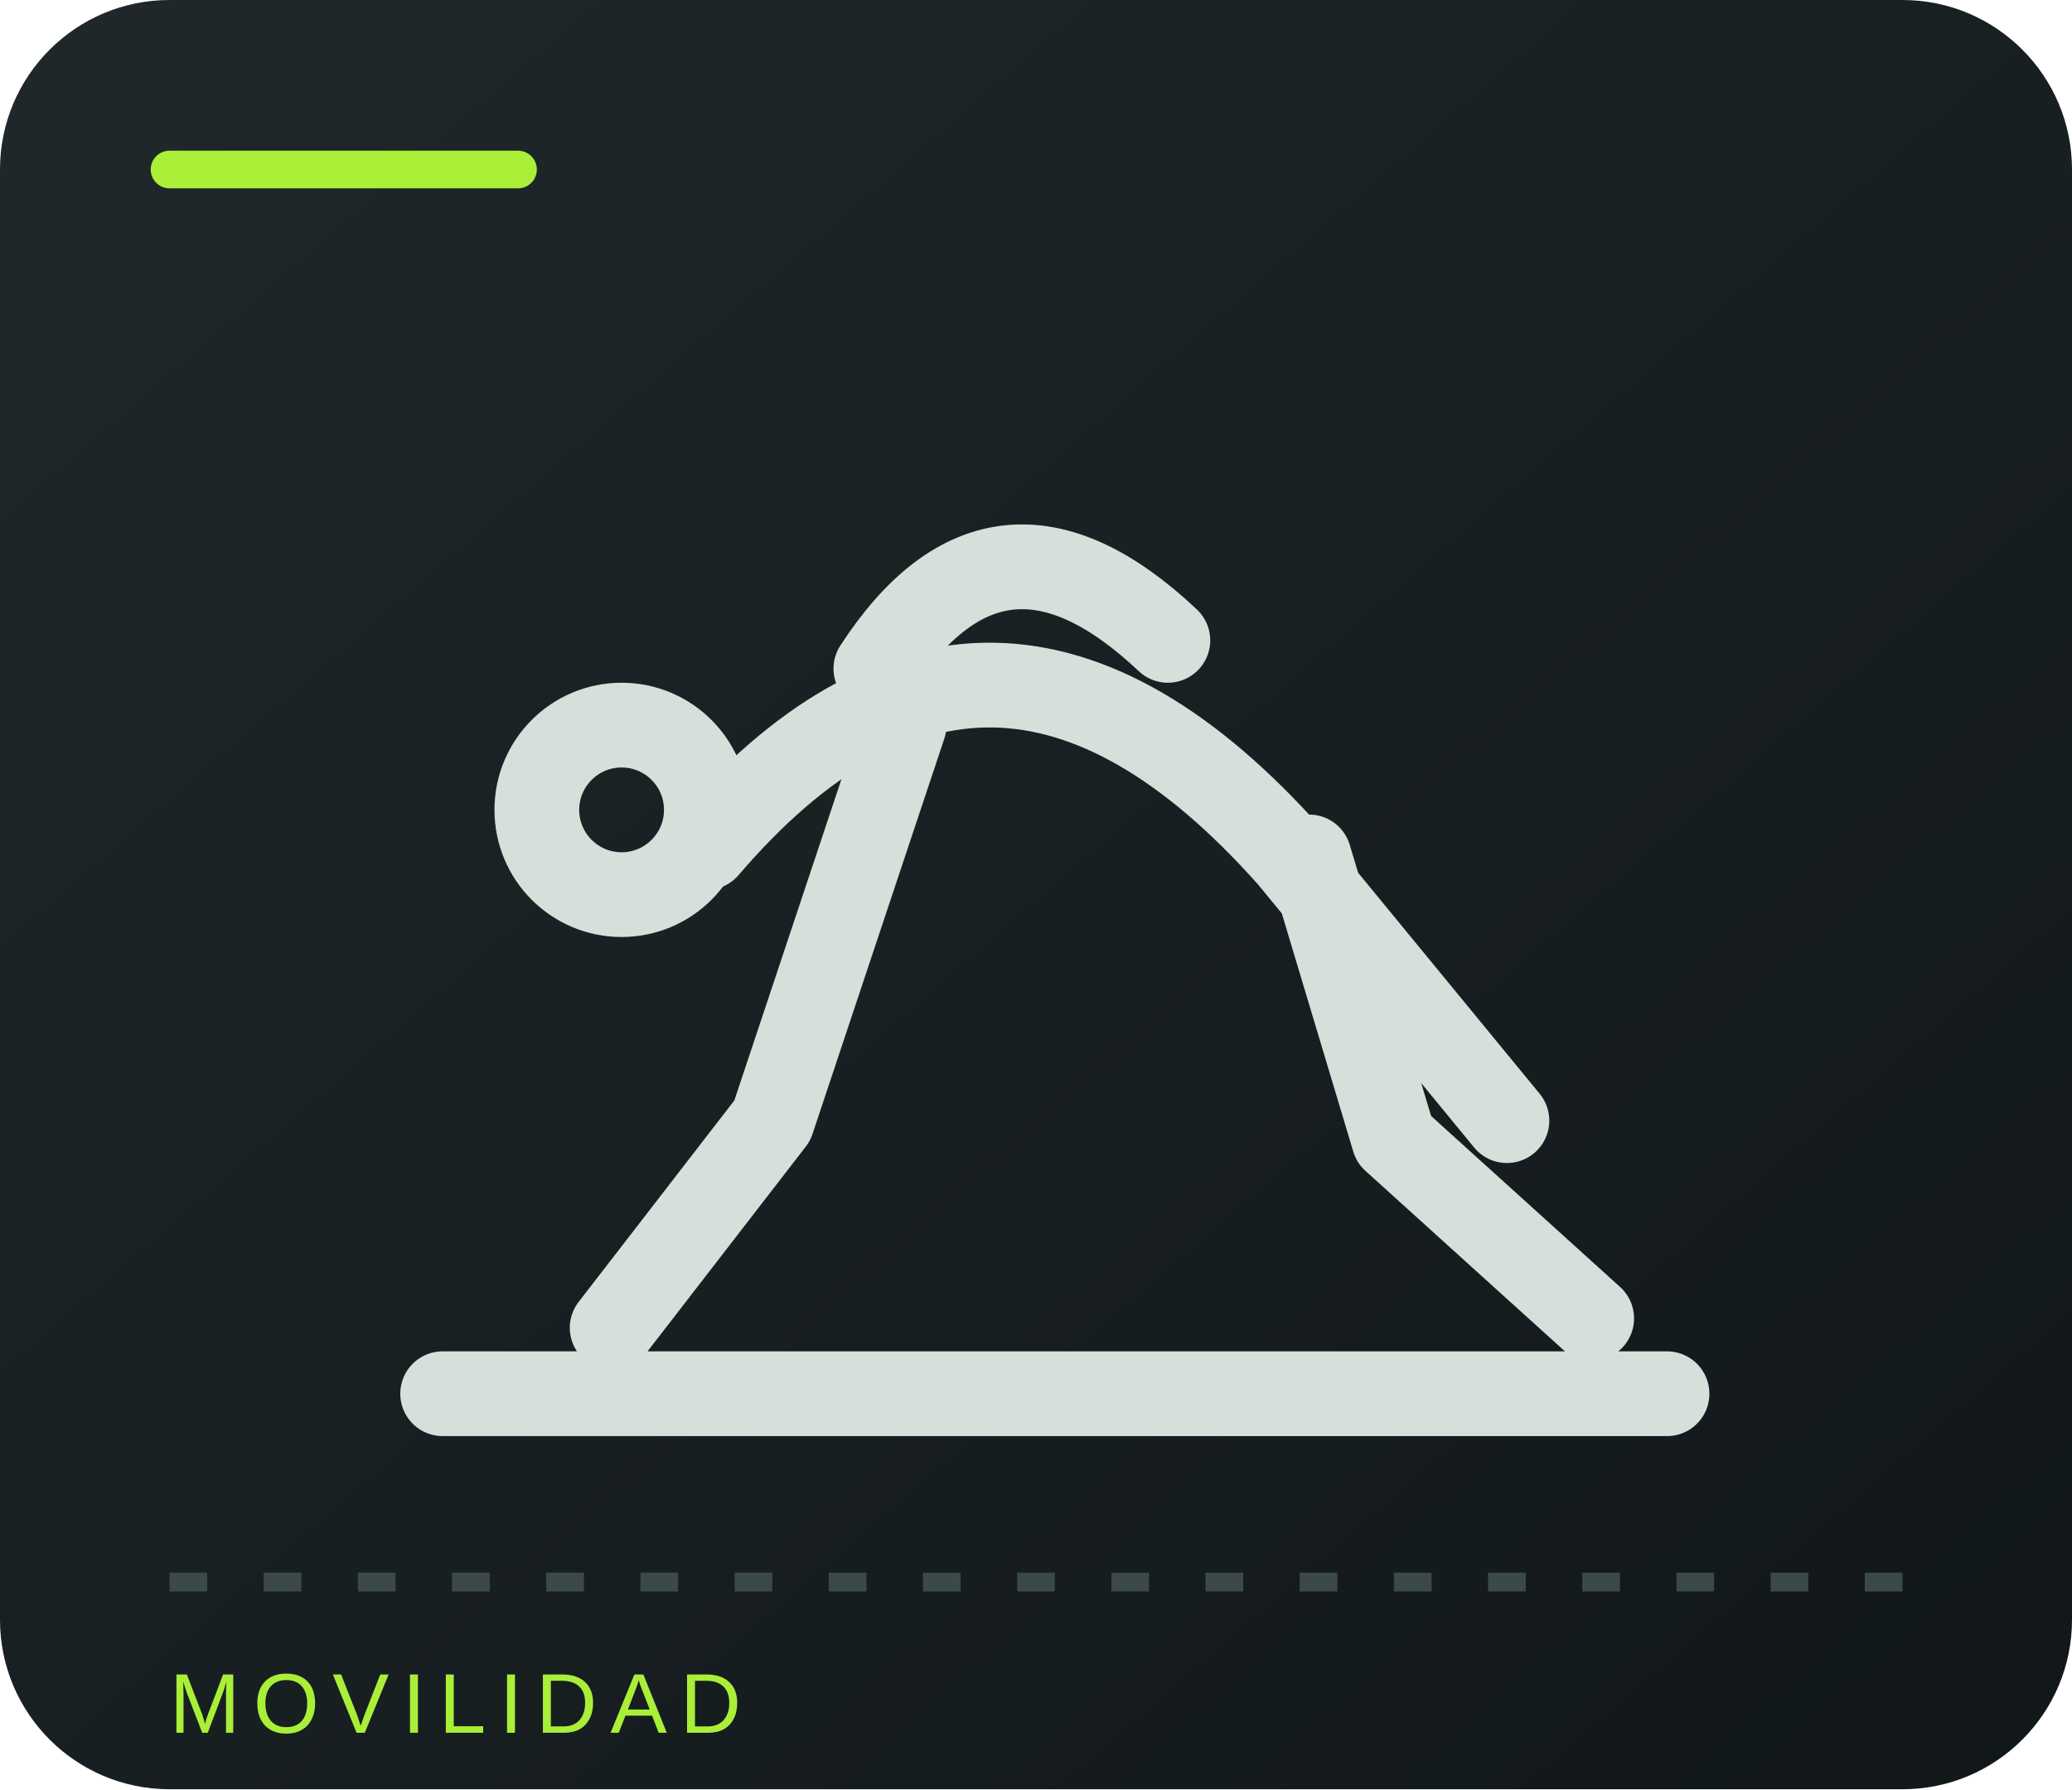
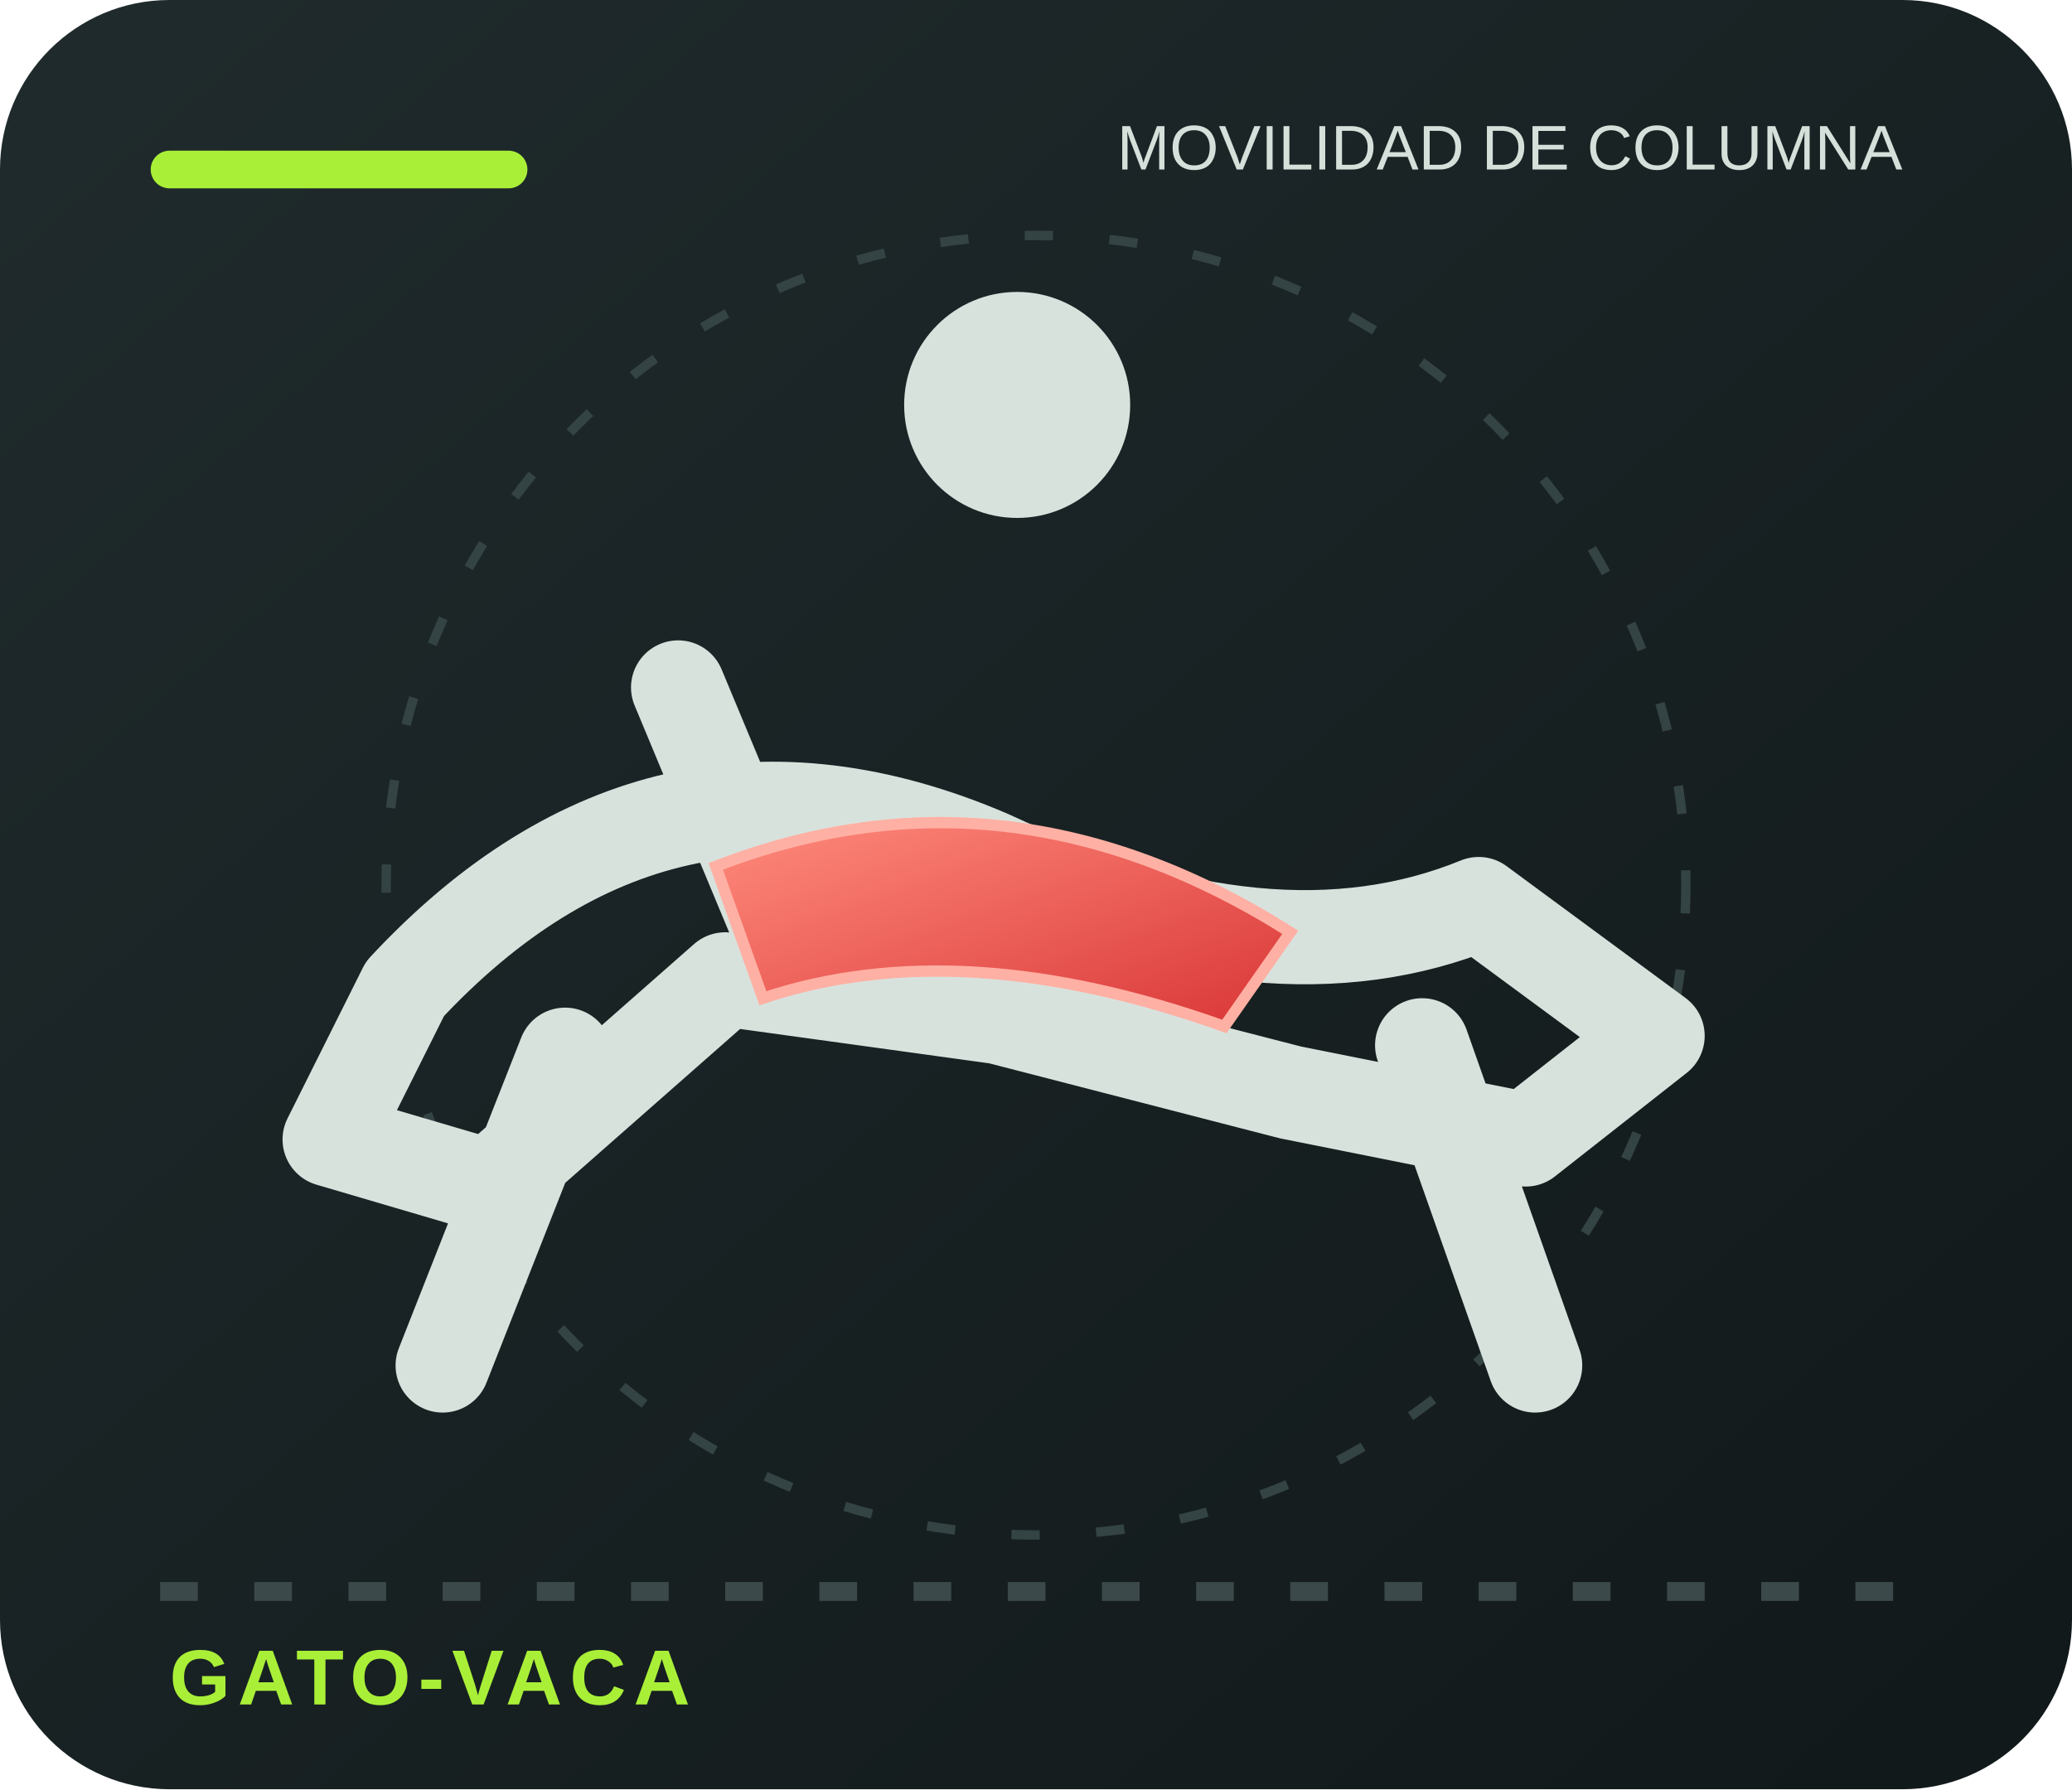
- <svg xmlns="http://www.w3.org/2000/svg" viewBox="0 0 220 190" role="img" aria-label="Ilustración de Gato-vaca">
+ <svg xmlns="http://www.w3.org/2000/svg" viewBox="0 0 220 190" role="img" aria-label="Ilustración anatómica de GATO-VACA">
  <defs>
    <linearGradient id="bg" x1="0" y1="0" x2="1" y2="1">
-       <stop stop-color="#20282b" />
-       <stop offset="1" stop-color="#111719" />
+       <stop stop-color="#202b2d" />
+       <stop offset="1" stop-color="#111819" />
+     </linearGradient>
+     <linearGradient id="muscle" x1="0" y1="0" x2="1" y2="1">
+       <stop stop-color="#ff8b7d" />
+       <stop offset="1" stop-color="#d93636" />
    </linearGradient>
  </defs>
  <rect width="220" height="190" rx="18" fill="url(#bg)" />
-   <path d="M18 168 H202" stroke="#3b494a" stroke-width="2" stroke-dasharray="4 6" />
-   <g fill="none" stroke="#d5e0da" stroke-width="9" stroke-linecap="round" stroke-linejoin="round">
-     <circle cx="66" cy="86" r="9" />
-     <path d="M75 90 Q105 55 137 91 L160 119 M96 77 L82 119 L65 141 M139 91 L148 121 L169 140 M47 148 H177 M93 71 Q106 51 124 68" />
+   <circle cx="110" cy="94" r="69" fill="none" stroke="#344344" stroke-width="1" stroke-dasharray="3 6" />
+   <path d="M17 169H203" stroke="#3b494a" stroke-width="2" stroke-dasharray="4 6" />
+   <g fill="none" stroke="#d8e2dd" stroke-width="10" stroke-linecap="round" stroke-linejoin="round">
+     <circle cx="108" cy="43" r="12" fill="#d8e2dd" stroke="none" />
+     <path d="M43 105 Q70 76 105 91 Q135 105 157 96 L176 110 L162 121 L137 116 L106 108 L77 104 L52 126 L35 121 Z M60 112L47 145M151 111L163 145M82 97L72 73" />
  </g>
-   <path d="M18 18 H55" stroke="#a9ef38" stroke-width="4" stroke-linecap="round" />
-   <text x="18" y="184" fill="#a9ef38" font-size="9" font-family="Arial,sans-serif" letter-spacing="1.4">MOVILIDAD</text>
+   <g fill="url(#muscle)" stroke="#ffb0a4" stroke-width="1.2">
+     <path d="M76 92Q107 80 137 99L130 109Q102 99 81 106Z" />
+   </g>
+   <path d="M18 18H54" stroke="#a9ef38" stroke-width="4" stroke-linecap="round" />
+   <text x="18" y="181" fill="#a9ef38" font-size="8.3" font-family="Arial,sans-serif" font-weight="700" letter-spacing=".8">GATO-VACA</text>
+   <text x="202" y="18" text-anchor="end" fill="#d5e0da" font-size="6.7" font-family="Arial,sans-serif">MOVILIDAD DE COLUMNA</text>
</svg>
